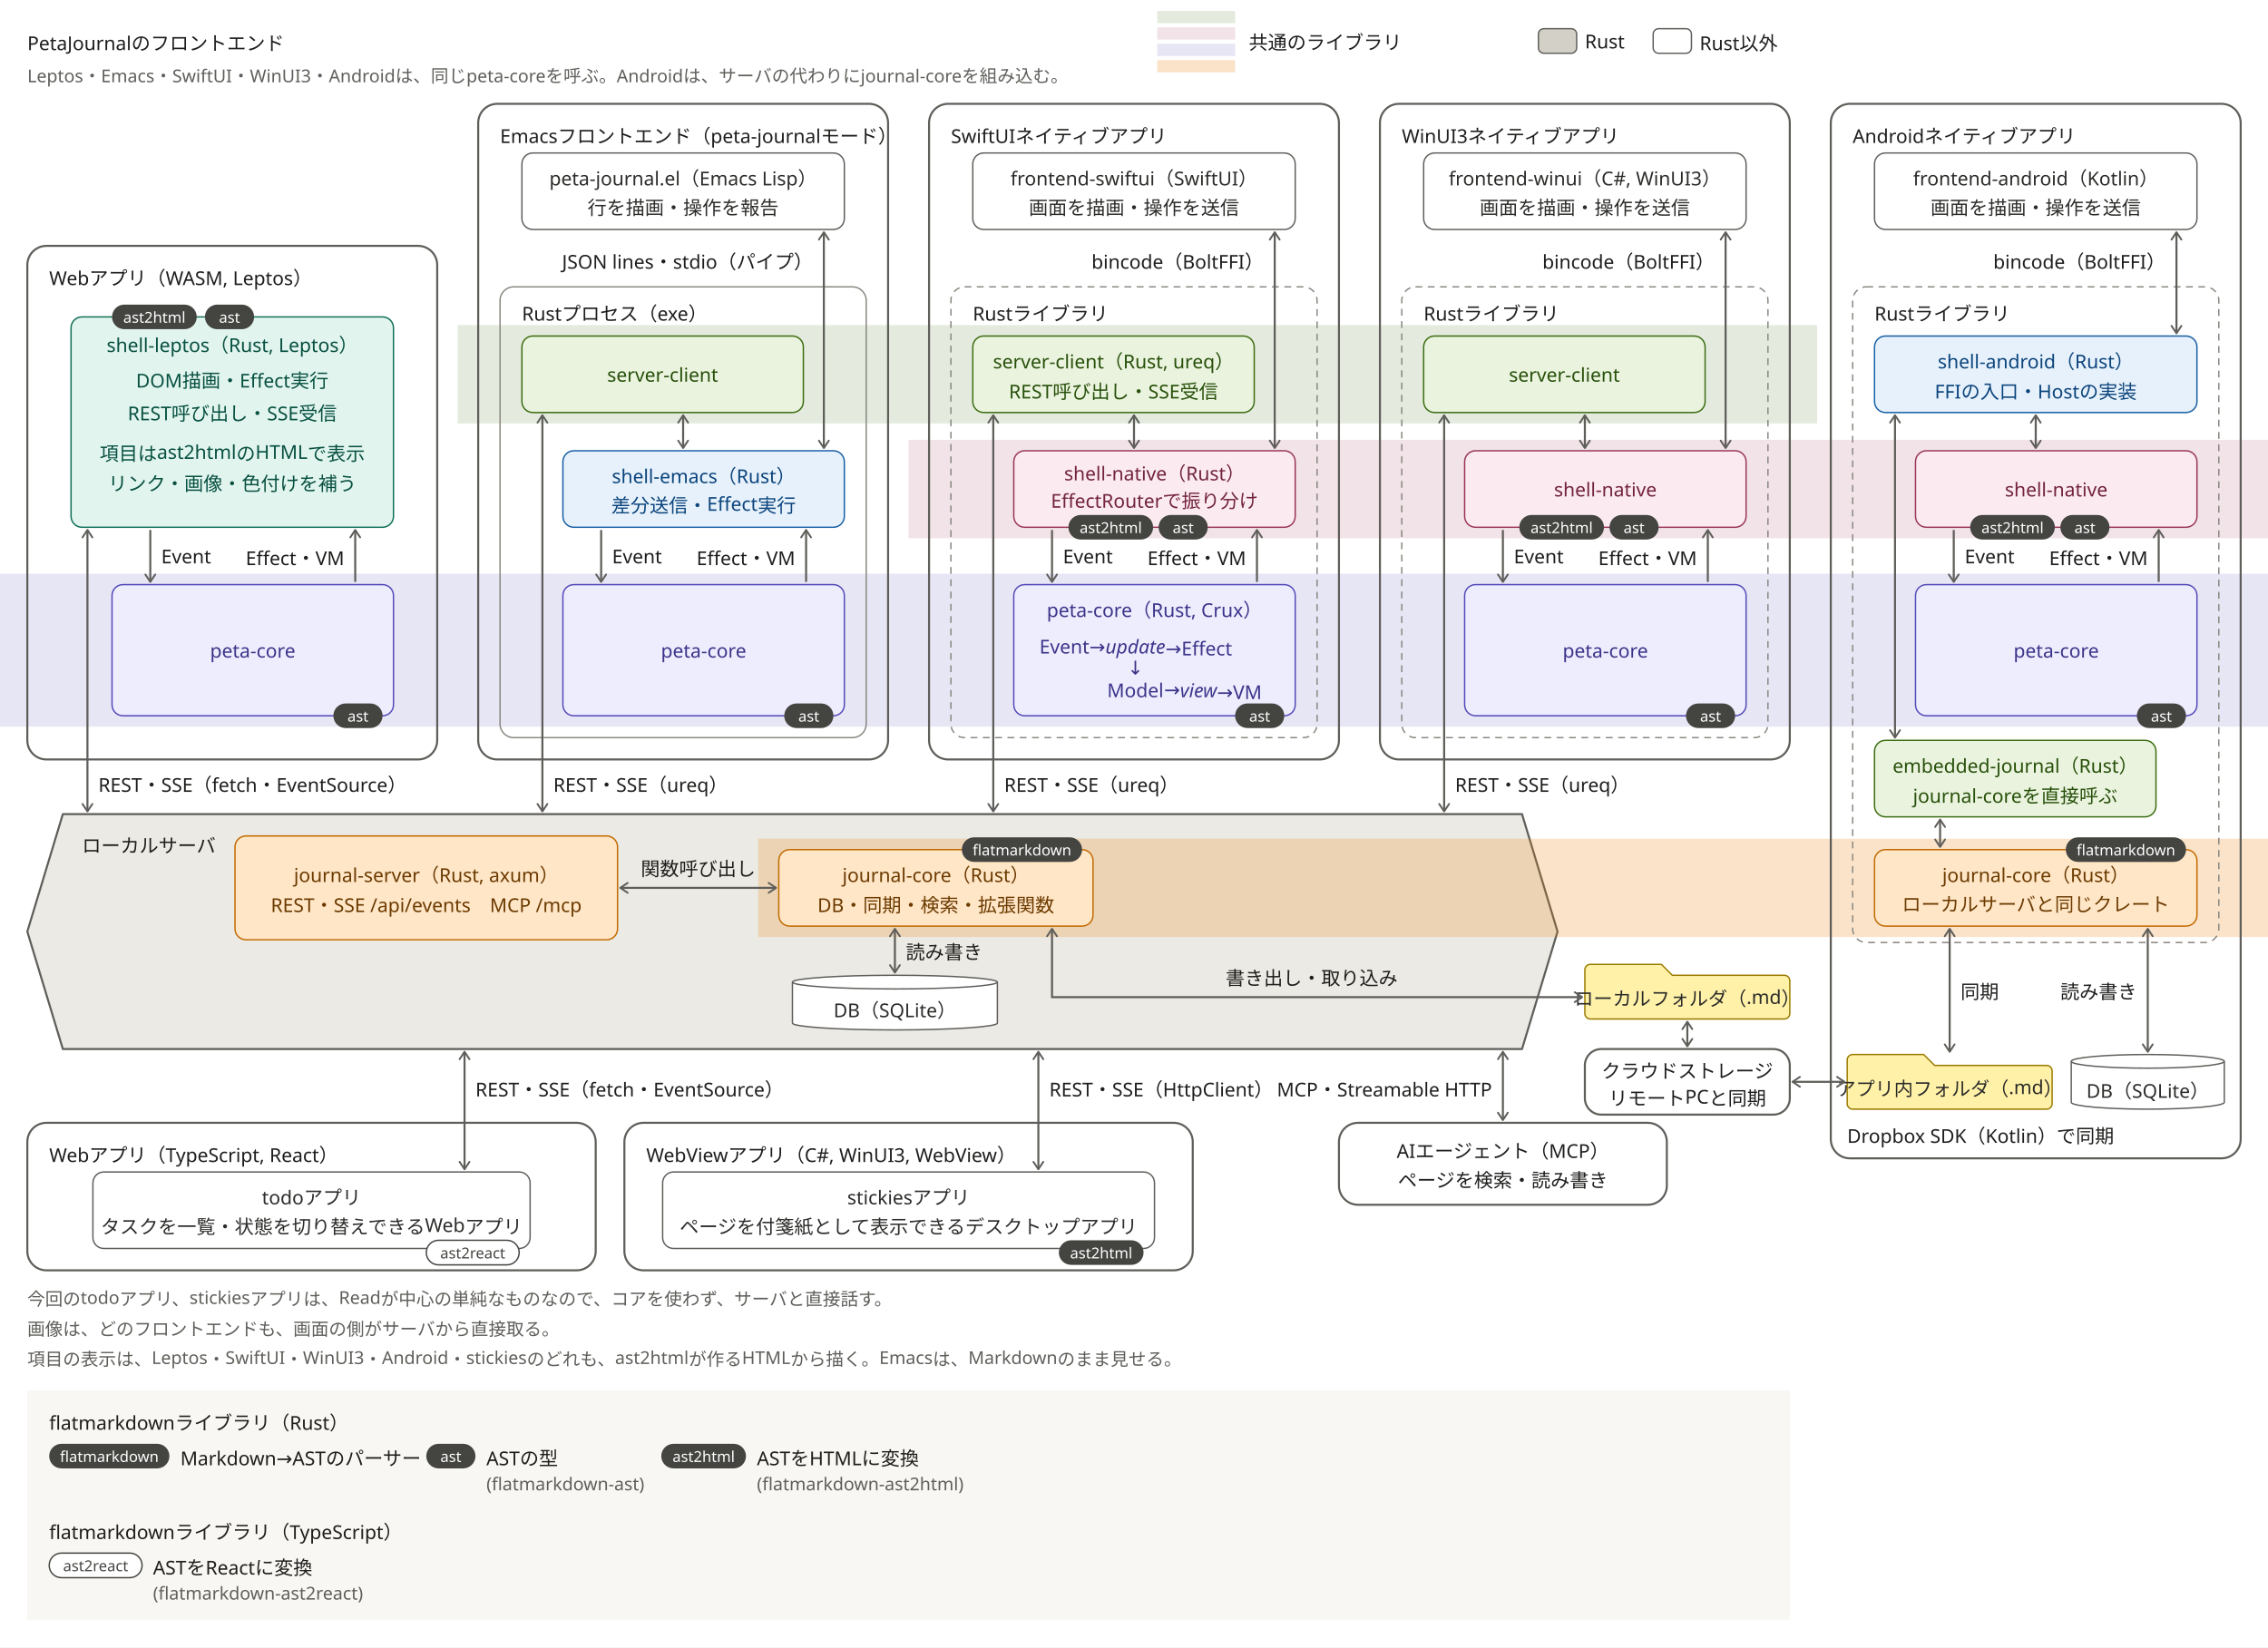
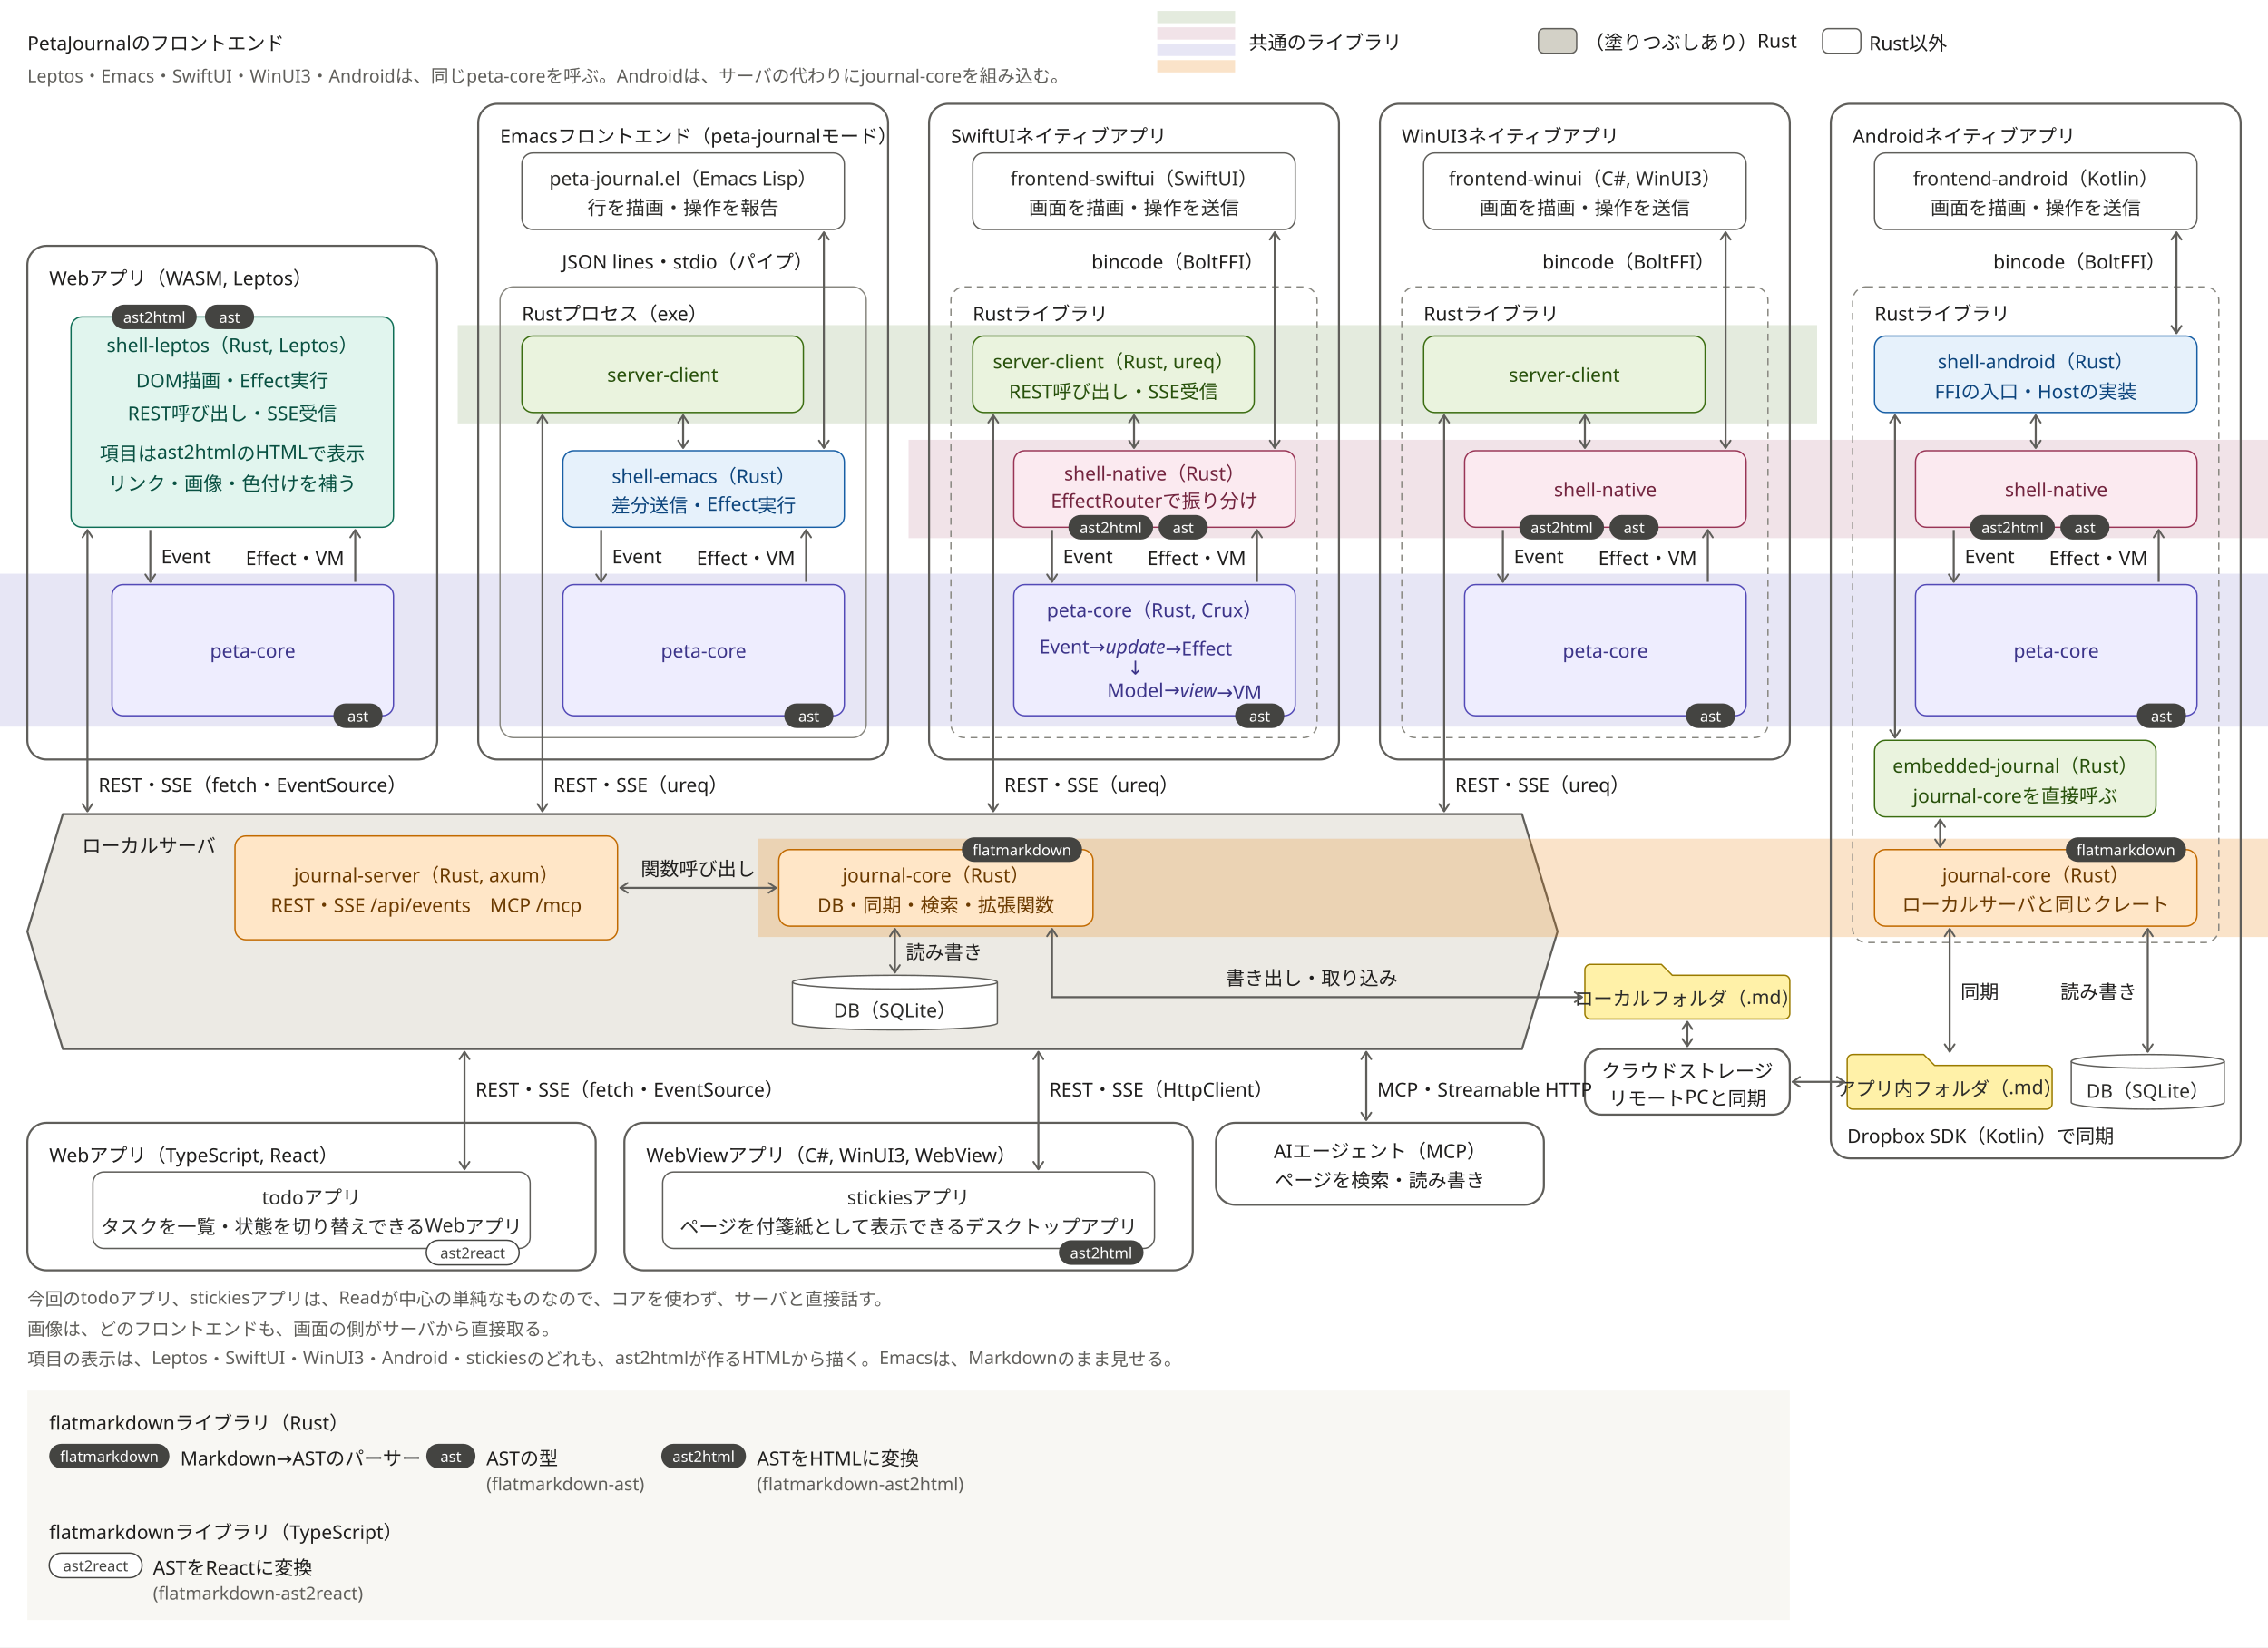
<svg xmlns="http://www.w3.org/2000/svg" width="1660" height="1206" viewBox="0 0 1660 1206" role="img">
  <defs>
    <marker id="arrow" viewBox="0 0 10 10" refX="8" refY="5" markerWidth="6" markerHeight="6" orient="auto-start-reverse">
      <path d="M2 1L8 5L2 9" fill="none" stroke="#5F5E5A" stroke-width="1.5" stroke-linecap="round" stroke-linejoin="round" />
    </marker>
    <style>
text { font-family: "Hiragino Sans", "Yu Gothic UI", "Meiryo", "Noto Sans JP", sans-serif; font-size: 14px; fill: #1F1E1D; }
.th { font-weight: 500; }
.note { font-size: 13px; fill: #5F5E5A; }
.arr { stroke: #5F5E5A; stroke-width: 1.5; fill: none; }
.frame { fill: none; stroke: #5F5E5A; stroke-width: 1.5; }
.inner { fill: none; stroke: #888780; stroke-width: 1; stroke-dasharray: 5 4; }
.teal rect { fill: #E1F5EE; stroke: #0F6E56; stroke-width: 1; }
.teal text { fill: #085041; }
.purple rect { fill: #EEEDFE; stroke: #534AB7; stroke-width: 1; }
.purple text { fill: #3C3489; }
.coral rect { fill: #FFE6C7; stroke: #C26A00; stroke-width: 1; }
.coral text { fill: #6B3A00; }
.gray rect { fill: #F1EFE8; stroke: #5F5E5A; stroke-width: 1; }
.gray text { fill: #2C2C2A; }
.blue rect { fill: #E6F1FB; stroke: #185FA5; stroke-width: 1; }
.blue text { fill: #0C447C; }
.pink rect { fill: #FBEAF0; stroke: #993556; stroke-width: 1; }
.pink text { fill: #72243E; }
.green rect { fill: #EAF3DE; stroke: #3B6D11; stroke-width: 1; }
.green text { fill: #27500A; }
.other rect { fill: #FFFFFF; }
.store path { fill: #FFFFFF; stroke: #5F5E5A; stroke-width: 1; stroke-linejoin: round; }
.store path.folder { fill: #FFF1A8; stroke: #9A7B00; }
.chip rect { fill: #444441; stroke: none; }
.chip text { fill: #FFFFFF; font-size: 11px; font-weight: 500; }
.wip rect { stroke-dasharray: 5 4; }
.badge rect { fill: #FAEEDA; stroke: #BA7517; stroke-width: 1; }
.badge text { fill: #854F0B; font-size: 12px; font-weight: 500; }
</style>
  </defs>
  <rect x="0" y="0" width="1660" height="1206" fill="#FFFFFF" />
  <rect x="0" y="420" width="1660" height="112" fill="#534AB7" fill-opacity="0.14" />
  <rect x="335" y="238" width="995" height="72" fill="#3B6D11" fill-opacity="0.14" />
  <rect x="665" y="322" width="995" height="72" fill="#993556" fill-opacity="0.14" />
  <polygon class="frame" points="20,682 46,596 1114,596 1140,682 1114,768 46,768" stroke-linejoin="round" style="fill:#ECEAE4" />
  <rect x="555" y="614" width="1105" height="72" fill="#E8830C" fill-opacity="0.22" />
  <text class="th" x="20" y="30" dominant-baseline="central">PetaJournalのフロントエンド</text>
  <text class="note" x="20" y="54" dominant-baseline="central">Leptos・Emacs・SwiftUI・WinUI3・Androidは、同じpeta-coreを呼ぶ。Androidは、サーバの代わりにjournal-coreを組み込む。</text>
  <rect x="847" y="8" width="57" height="9" fill="#3B6D11" fill-opacity="0.14" />
  <rect x="847" y="20" width="57" height="9" fill="#993556" fill-opacity="0.14" />
  <rect x="847" y="32" width="57" height="9" fill="#534AB7" fill-opacity="0.14" />
  <rect x="847" y="44" width="57" height="9" fill="#E8830C" fill-opacity="0.22" />
  <text x="914" y="30" dominant-baseline="central">共通のライブラリ</text>
  <g class="gray">
    <rect x="1126" y="21" width="28" height="18" rx="4" style="fill:#D3D1C7" />
-     <text x="1160" y="30" dominant-baseline="central" style="fill:#1F1E1D">Rust</text>
+     <text x="1160" y="30" dominant-baseline="central" style="fill:#1F1E1D">（塗りつぶしあり）Rust</text>
  </g>
  <g class="gray other">
-     <rect x="1210" y="21" width="28" height="18" rx="4" />
-     <text x="1244" y="30" dominant-baseline="central" style="fill:#1F1E1D">Rust以外</text>
+     <rect x="1334" y="21" width="28" height="18" rx="4" />
+     <text x="1368" y="30" dominant-baseline="central" style="fill:#1F1E1D">Rust以外</text>
  </g>
  <g transform="translate(0,56)">
    <rect class="frame" x="20" y="124" width="300" height="376" rx="14" />
    <text class="th" x="36" y="146" dominant-baseline="central">Webアプリ（WASM, Leptos）</text>
    <rect class="frame" x="350" y="20" width="300" height="480" rx="14" />
    <text class="th" x="366" y="42" dominant-baseline="central">Emacsフロントエンド（peta-journalモード）</text>
    <rect class="inner" x="366" y="154" width="268" height="330" rx="10" style="stroke-dasharray:none" />
    <text x="382" y="172" dominant-baseline="central">Rustプロセス（exe）</text>
    <rect class="frame" x="680" y="20" width="300" height="480" rx="14" />
    <text class="th" x="696" y="42" dominant-baseline="central">SwiftUIネイティブアプリ</text>
    <rect class="inner" x="696" y="154" width="268" height="330" rx="10" />
    <text x="712" y="172" dominant-baseline="central">Rustライブラリ</text>
    <g class="teal">
      <rect x="52" y="176" width="236" height="154" rx="8" />
      <text class="th" x="170" y="195" text-anchor="middle" dominant-baseline="central">shell-leptos（Rust, Leptos）</text>
      <text x="170" y="221" text-anchor="middle" dominant-baseline="central">DOM描画・Effect実行</text>
      <text x="170" y="245" text-anchor="middle" dominant-baseline="central">REST呼び出し・SSE受信</text>
      <text x="170" y="275" text-anchor="middle" dominant-baseline="central">項目はast2htmlのHTMLで表示</text>
      <text x="170" y="297" text-anchor="middle" dominant-baseline="central">リンク・画像・色付けを補う</text>
    </g>
    <g class="purple">
      <rect x="82" y="372" width="206" height="96" rx="8" />
      <text class="th" x="185" y="420" text-anchor="middle" dominant-baseline="central">peta-core</text>
    </g>
    <g class="gray other">
      <rect x="382" y="56" width="236" height="56" rx="8" />
      <text class="th" x="500" y="73" text-anchor="middle" dominant-baseline="central">peta-journal.el（Emacs Lisp）</text>
      <text x="500" y="95" text-anchor="middle" dominant-baseline="central">行を描画・操作を報告</text>
    </g>
    <g class="green">
      <rect x="382" y="190" width="206" height="56" rx="8" />
      <text class="th" x="485" y="218" text-anchor="middle" dominant-baseline="central">server-client</text>
    </g>
    <g class="blue">
      <rect x="412" y="274" width="206" height="56" rx="8" />
      <text class="th" x="515" y="291" text-anchor="middle" dominant-baseline="central">shell-emacs（Rust）</text>
      <text x="515" y="313" text-anchor="middle" dominant-baseline="central">差分送信・Effect実行</text>
    </g>
    <g class="purple">
      <rect x="412" y="372" width="206" height="96" rx="8" />
      <text class="th" x="515" y="420" text-anchor="middle" dominant-baseline="central">peta-core</text>
    </g>
    <g class="gray other">
      <rect x="712" y="56" width="236" height="56" rx="8" />
      <text class="th" x="830" y="73" text-anchor="middle" dominant-baseline="central">frontend-swiftui（SwiftUI）</text>
      <text x="830" y="95" text-anchor="middle" dominant-baseline="central">画面を描画・操作を送信</text>
    </g>
    <g class="green">
      <rect x="712" y="190" width="206" height="56" rx="8" />
      <text class="th" x="815" y="207" text-anchor="middle" dominant-baseline="central">server-client（Rust, ureq）</text>
      <text x="815" y="229" text-anchor="middle" dominant-baseline="central">REST呼び出し・SSE受信</text>
    </g>
    <g class="pink">
      <rect x="742" y="274" width="206" height="56" rx="8" />
      <text class="th" x="845" y="289" text-anchor="middle" dominant-baseline="central">shell-native（Rust）</text>
      <text x="845" y="309" text-anchor="middle" dominant-baseline="central">EffectRouterで振り分け</text>
    </g>
    <g class="purple">
      <rect x="742" y="372" width="206" height="96" rx="8" />
      <text class="th" x="845" y="389" text-anchor="middle" dominant-baseline="central">peta-core（Rust, Crux）</text>
      <text x="809" y="417" text-anchor="end" dominant-baseline="central">Event→</text>
      <text x="831" y="417" text-anchor="middle" dominant-baseline="central" font-style="italic">update</text>
      <text x="853" y="417" dominant-baseline="central">→Effect</text>
      <text x="831" y="433" text-anchor="middle" dominant-baseline="central">↓</text>
      <text x="831" y="449" text-anchor="middle" dominant-baseline="central">Model</text>
      <text x="852" y="449" dominant-baseline="central">→<tspan font-style="italic">view</tspan>→VM</text>
    </g>
    <line class="arr" x1="110" y1="332" x2="110" y2="370" marker-end="url(#arrow)" />
    <text x="118" y="351" dominant-baseline="central">Event</text>
    <line class="arr" x1="260" y1="370" x2="260" y2="332" marker-end="url(#arrow)" />
    <text x="252" y="351" text-anchor="end" dominant-baseline="central">Effect・VM</text>
    <line class="arr" x1="500" y1="248" x2="500" y2="272" marker-start="url(#arrow)" marker-end="url(#arrow)" />
    <line class="arr" x1="440" y1="332" x2="440" y2="370" marker-end="url(#arrow)" />
    <text x="448" y="351" dominant-baseline="central">Event</text>
    <line class="arr" x1="590" y1="370" x2="590" y2="332" marker-end="url(#arrow)" />
    <text x="582" y="351" text-anchor="end" dominant-baseline="central">Effect・VM</text>
    <line class="arr" x1="830" y1="248" x2="830" y2="272" marker-start="url(#arrow)" marker-end="url(#arrow)" />
    <line class="arr" x1="770" y1="332" x2="770" y2="370" marker-end="url(#arrow)" />
    <text x="778" y="351" dominant-baseline="central">Event</text>
    <line class="arr" x1="920" y1="370" x2="920" y2="332" marker-end="url(#arrow)" />
    <text x="912" y="351" text-anchor="end" dominant-baseline="central">Effect・VM</text>
    <line class="arr" x1="603" y1="114" x2="603" y2="272" marker-start="url(#arrow)" marker-end="url(#arrow)" />
    <text x="595" y="134" text-anchor="end" dominant-baseline="central">JSON lines・stdio（パイプ）</text>
    <line class="arr" x1="933" y1="114" x2="933" y2="272" marker-start="url(#arrow)" marker-end="url(#arrow)" />
    <text x="925" y="134" text-anchor="end" dominant-baseline="central">bincode（BoltFFI）</text>
    <line class="arr" x1="64" y1="332" x2="64" y2="538" marker-start="url(#arrow)" marker-end="url(#arrow)" />
    <text x="72" y="517" dominant-baseline="central">REST・SSE（fetch・EventSource）</text>
    <line class="arr" x1="397" y1="248" x2="397" y2="538" marker-start="url(#arrow)" marker-end="url(#arrow)" />
    <text x="405" y="517" dominant-baseline="central">REST・SSE（ureq）</text>
    <line class="arr" x1="727" y1="248" x2="727" y2="538" marker-start="url(#arrow)" marker-end="url(#arrow)" />
    <text x="735" y="517" dominant-baseline="central">REST・SSE（ureq）</text>
    <rect class="frame" x="1010" y="20" width="300" height="480" rx="14" />
    <text class="th" x="1026" y="42" dominant-baseline="central">WinUI3ネイティブアプリ</text>
    <rect class="inner" x="1026" y="154" width="268" height="330" rx="10" />
    <text x="1042" y="172" dominant-baseline="central">Rustライブラリ</text>
    <g class="gray other">
      <rect x="1042" y="56" width="236" height="56" rx="8" />
      <text class="th" x="1160" y="73" text-anchor="middle" dominant-baseline="central">frontend-winui（C#, WinUI3）</text>
      <text x="1160" y="95" text-anchor="middle" dominant-baseline="central">画面を描画・操作を送信</text>
    </g>
    <g class="green">
      <rect x="1042" y="190" width="206" height="56" rx="8" />
      <text class="th" x="1145" y="218" text-anchor="middle" dominant-baseline="central">server-client</text>
    </g>
    <g class="pink">
      <rect x="1072" y="274" width="206" height="56" rx="8" />
      <text class="th" x="1175" y="302" text-anchor="middle" dominant-baseline="central">shell-native</text>
    </g>
    <g class="purple">
      <rect x="1072" y="372" width="206" height="96" rx="8" />
      <text class="th" x="1175" y="420" text-anchor="middle" dominant-baseline="central">peta-core</text>
    </g>
    <line class="arr" x1="1160" y1="248" x2="1160" y2="272" marker-start="url(#arrow)" marker-end="url(#arrow)" />
    <line class="arr" x1="1100" y1="332" x2="1100" y2="370" marker-end="url(#arrow)" />
    <text x="1108" y="351" dominant-baseline="central">Event</text>
    <line class="arr" x1="1250" y1="370" x2="1250" y2="332" marker-end="url(#arrow)" />
    <text x="1242" y="351" text-anchor="end" dominant-baseline="central">Effect・VM</text>
    <line class="arr" x1="1263" y1="114" x2="1263" y2="272" marker-start="url(#arrow)" marker-end="url(#arrow)" />
    <text x="1255" y="134" text-anchor="end" dominant-baseline="central">bincode（BoltFFI）</text>
    <line class="arr" x1="1057" y1="248" x2="1057" y2="538" marker-start="url(#arrow)" marker-end="url(#arrow)" />
    <text x="1065" y="517" dominant-baseline="central">REST・SSE（ureq）</text>
    <g class="chip">
      <rect x="1234" y="459" width="36" height="18" rx="9" />
      <text x="1252" y="468" text-anchor="middle" dominant-baseline="central">ast</text>
      <rect x="1112" y="321" width="62" height="18" rx="9" />
      <text x="1143" y="330" text-anchor="middle" dominant-baseline="central">ast2html</text>
      <rect x="1178" y="321" width="36" height="18" rx="9" />
      <text x="1196" y="330" text-anchor="middle" dominant-baseline="central">ast</text>
    </g>
    <rect class="frame" x="1340" y="20" width="300" height="772" rx="14" />
    <text class="th" x="1356" y="42" dominant-baseline="central">Androidネイティブアプリ</text>
    <rect class="inner" x="1356" y="154" width="268" height="480" rx="10" />
    <text x="1372" y="172" dominant-baseline="central">Rustライブラリ</text>
    <g class="gray other">
      <rect x="1372" y="56" width="236" height="56" rx="8" />
      <text class="th" x="1490" y="73" text-anchor="middle" dominant-baseline="central">frontend-android（Kotlin）</text>
      <text x="1490" y="95" text-anchor="middle" dominant-baseline="central">画面を描画・操作を送信</text>
    </g>
    <g class="green">
      <rect x="1372" y="486" width="206" height="56" rx="8" />
      <text class="th" x="1475" y="503" text-anchor="middle" dominant-baseline="central">embedded-journal（Rust）</text>
      <text x="1475" y="525" text-anchor="middle" dominant-baseline="central">journal-coreを直接呼ぶ</text>
    </g>
    <g class="blue">
      <rect x="1372" y="190" width="236" height="56" rx="8" />
      <text class="th" x="1490" y="207" text-anchor="middle" dominant-baseline="central">shell-android（Rust）</text>
      <text x="1490" y="229" text-anchor="middle" dominant-baseline="central">FFIの入口・Hostの実装</text>
    </g>
    <g class="pink">
      <rect x="1402" y="274" width="206" height="56" rx="8" />
      <text class="th" x="1505" y="302" text-anchor="middle" dominant-baseline="central">shell-native</text>
    </g>
    <g class="purple">
      <rect x="1402" y="372" width="206" height="96" rx="8" />
      <text class="th" x="1505" y="420" text-anchor="middle" dominant-baseline="central">peta-core</text>
    </g>
    <line class="arr" x1="1490" y1="248" x2="1490" y2="272" marker-start="url(#arrow)" marker-end="url(#arrow)" />
    <g class="coral">
      <rect x="1372" y="566" width="236" height="56" rx="8" />
      <text class="th" x="1490" y="583" text-anchor="middle" dominant-baseline="central">journal-core（Rust）</text>
      <text x="1490" y="605" text-anchor="middle" dominant-baseline="central">ローカルサーバと同じクレート</text>
    </g>
    <line class="arr" x1="1387" y1="248" x2="1387" y2="484" marker-start="url(#arrow)" marker-end="url(#arrow)" />
    <line class="arr" x1="1430" y1="332" x2="1430" y2="370" marker-end="url(#arrow)" />
    <text x="1438" y="351" dominant-baseline="central">Event</text>
    <line class="arr" x1="1580" y1="370" x2="1580" y2="332" marker-end="url(#arrow)" />
    <text x="1572" y="351" text-anchor="end" dominant-baseline="central">Effect・VM</text>
    <line class="arr" x1="1593" y1="114" x2="1593" y2="188" marker-start="url(#arrow)" marker-end="url(#arrow)" />
    <text x="1585" y="134" text-anchor="end" dominant-baseline="central">bincode（BoltFFI）</text>
    <line class="arr" x1="1420" y1="544" x2="1420" y2="564" marker-start="url(#arrow)" marker-end="url(#arrow)" />
    <g class="gray store">
      <path class="folder" d="M1356 716H1408L1416 724H1498a4 4 0 0 1 4 4V752a4 4 0 0 1 -4 4H1356a4 4 0 0 1 -4 -4V720a4 4 0 0 1 4 -4Z" />
      <text class="th" x="1427" y="740" text-anchor="middle" dominant-baseline="central">アプリ内フォルダ（.md）</text>
      <path d="M1516 721a56 5 0 0 1 112 0V751a56 5 0 0 1 -112 0Z" />
      <path d="M1516 721a56 5 0 0 0 112 0" style="fill:none" />
      <text class="th" x="1572" y="741" text-anchor="middle" dominant-baseline="central">DB（SQLite）</text>
    </g>
    <line class="arr" x1="1427" y1="624" x2="1427" y2="714" marker-start="url(#arrow)" marker-end="url(#arrow)" />
    <text x="1435" y="669" dominant-baseline="central">同期</text>
    <line class="arr" x1="1572" y1="624" x2="1572" y2="714" marker-start="url(#arrow)" marker-end="url(#arrow)" />
    <text x="1564" y="669" text-anchor="end" dominant-baseline="central">読み書き</text>
    <line class="arr" x1="1312" y1="736" x2="1350" y2="736" marker-start="url(#arrow)" marker-end="url(#arrow)" />
    <text x="1352" y="774" dominant-baseline="central">Dropbox SDK（Kotlin）で同期</text>
    <g class="chip">
      <rect x="1564" y="459" width="36" height="18" rx="9" />
      <text x="1582" y="468" text-anchor="middle" dominant-baseline="central">ast</text>
      <rect x="1442" y="321" width="62" height="18" rx="9" />
      <text x="1473" y="330" text-anchor="middle" dominant-baseline="central">ast2html</text>
      <rect x="1508" y="321" width="36" height="18" rx="9" />
      <text x="1526" y="330" text-anchor="middle" dominant-baseline="central">ast</text>
      <rect x="1512" y="557" width="88" height="18" rx="9" />
      <text x="1556" y="566" text-anchor="middle" dominant-baseline="central">flatmarkdown</text>
    </g>
    <text class="th" x="60" y="562" dominant-baseline="central">ローカルサーバ</text>
    <g class="coral">
      <rect x="172" y="556" width="280" height="76" rx="8" />
      <text class="th" x="312" y="583" text-anchor="middle" dominant-baseline="central">journal-server（Rust, axum）</text>
      <text x="312" y="605" text-anchor="middle" dominant-baseline="central">REST・SSE /api/events　MCP /mcp</text>
      <rect x="570" y="566" width="230" height="56" rx="8" />
      <text class="th" x="685" y="583" text-anchor="middle" dominant-baseline="central">journal-core（Rust）</text>
      <text x="685" y="605" text-anchor="middle" dominant-baseline="central">DB・同期・検索・拡張関数</text>
    </g>
    <line class="arr" x1="454" y1="594" x2="568" y2="594" marker-start="url(#arrow)" marker-end="url(#arrow)" />
    <text x="511" y="579" text-anchor="middle" dominant-baseline="central">関数呼び出し</text>
    <g class="gray store">
      <path class="folder" d="M1164 650H1216L1224 658H1306a4 4 0 0 1 4 4V686a4 4 0 0 1 -4 4H1164a4 4 0 0 1 -4 -4V654a4 4 0 0 1 4 -4Z" />
      <text class="th" x="1235" y="674" text-anchor="middle" dominant-baseline="central">ローカルフォルダ（.md）</text>
      <path d="M580 663a75 5 0 0 1 150 0V693a75 5 0 0 1 -150 0Z" />
      <path d="M580 663a75 5 0 0 0 150 0" style="fill:none" />
      <text class="th" x="655" y="682" text-anchor="middle" dominant-baseline="central">DB（SQLite）</text>
    </g>
    <path class="arr" d="M770 624V674H1158" marker-start="url(#arrow)" marker-end="url(#arrow)" />
    <text x="960" y="659" text-anchor="middle" dominant-baseline="central">書き出し・取り込み</text>
    <line class="arr" x1="655" y1="624" x2="655" y2="656" marker-start="url(#arrow)" marker-end="url(#arrow)" />
    <text x="663" y="640" dominant-baseline="central">読み書き</text>
    <rect class="frame" x="1160" y="712" width="150" height="48" rx="12" />
    <text class="th" x="1235" y="727" text-anchor="middle" dominant-baseline="central">クラウドストレージ</text>
    <text x="1235" y="747" text-anchor="middle" dominant-baseline="central">リモートPCと同期</text>
    <line class="arr" x1="1235" y1="692" x2="1235" y2="710" marker-start="url(#arrow)" marker-end="url(#arrow)" />
    <g class="chip">
      <rect x="82" y="167" width="62" height="18" rx="9" />
      <text x="113" y="176" text-anchor="middle" dominant-baseline="central">ast2html</text>
      <rect x="150" y="167" width="36" height="18" rx="9" />
      <text x="168" y="176" text-anchor="middle" dominant-baseline="central">ast</text>
      <rect x="244" y="459" width="36" height="18" rx="9" />
      <text x="262" y="468" text-anchor="middle" dominant-baseline="central">ast</text>
      <rect x="904" y="459" width="36" height="18" rx="9" />
      <text x="922" y="468" text-anchor="middle" dominant-baseline="central">ast</text>
      <rect x="782" y="321" width="62" height="18" rx="9" />
      <text x="813" y="330" text-anchor="middle" dominant-baseline="central">ast2html</text>
      <rect x="848" y="321" width="36" height="18" rx="9" />
      <text x="866" y="330" text-anchor="middle" dominant-baseline="central">ast</text>
      <rect x="574" y="459" width="36" height="18" rx="9" />
      <text x="592" y="468" text-anchor="middle" dominant-baseline="central">ast</text>
      <rect x="704" y="557" width="88" height="18" rx="9" />
      <text x="748" y="566" text-anchor="middle" dominant-baseline="central">flatmarkdown</text>
    </g>
    <g transform="translate(0,76)">
      <rect class="frame" x="20" y="690" width="416" height="108" rx="14" />
      <text class="th" x="36" y="712" dominant-baseline="central">Webアプリ（TypeScript, React）</text>
      <g class="gray other">
        <rect x="68" y="726" width="320" height="56" rx="8" />
        <text class="th" x="228" y="743" text-anchor="middle" dominant-baseline="central">todoアプリ</text>
        <text x="228" y="765" text-anchor="middle" dominant-baseline="central">タスクを一覧・状態を切り替えできるWebアプリ</text>
      </g>
      <line class="arr" x1="340" y1="638" x2="340" y2="724" marker-start="url(#arrow)" marker-end="url(#arrow)" />
      <text x="348" y="664" dominant-baseline="central">REST・SSE（fetch・EventSource）</text>
      <rect class="frame" x="457" y="690" width="416" height="108" rx="14" />
      <text class="th" x="473" y="712" dominant-baseline="central">WebViewアプリ（C#, WinUI3, WebView）</text>
      <g class="gray other">
        <rect x="485" y="726" width="360" height="56" rx="8" />
        <text class="th" x="665" y="743" text-anchor="middle" dominant-baseline="central">stickiesアプリ</text>
        <text x="665" y="765" text-anchor="middle" dominant-baseline="central">ページを付箋紙として表示できるデスクトップアプリ</text>
      </g>
      <line class="arr" x1="760" y1="638" x2="760" y2="724" marker-start="url(#arrow)" marker-end="url(#arrow)" />
      <text x="768" y="664" dominant-baseline="central">REST・SSE（HttpClient）</text>
-       <rect class="frame" x="980" y="690" width="240" height="60" rx="14" />
-       <text class="th" x="1100" y="709" text-anchor="middle" dominant-baseline="central">AIエージェント（MCP）</text>
-       <text x="1100" y="731" text-anchor="middle" dominant-baseline="central">ページを検索・読み書き</text>
-       <line class="arr" x1="1100" y1="638" x2="1100" y2="688" marker-start="url(#arrow)" marker-end="url(#arrow)" />
-       <text x="1092" y="664" text-anchor="end" dominant-baseline="central">MCP・Streamable HTTP</text>
+       <rect class="frame" x="890" y="690" width="240" height="60" rx="14" />
+       <text class="th" x="1010" y="709" text-anchor="middle" dominant-baseline="central">AIエージェント（MCP）</text>
+       <text x="1010" y="731" text-anchor="middle" dominant-baseline="central">ページを検索・読み書き</text>
+       <line class="arr" x1="1000" y1="638" x2="1000" y2="688" marker-start="url(#arrow)" marker-end="url(#arrow)" />
+       <text x="1008" y="664" dominant-baseline="central">MCP・Streamable HTTP</text>
      <g class="chip">
        <rect x="312" y="776" width="68" height="18" rx="9" style="fill:#FFFFFF;stroke:#444441;stroke-width:1" />
        <text x="346" y="785" text-anchor="middle" dominant-baseline="central" style="fill:#444441">ast2react</text>
        <rect x="775" y="776" width="62" height="18" rx="9" />
        <text x="806" y="785" text-anchor="middle" dominant-baseline="central">ast2html</text>
      </g>
      <text class="note" x="20" y="818" dominant-baseline="central">今回のtodoアプリ、stickiesアプリは、Readが中心の単純なものなので、コアを使わず、サーバと直接話す。</text>
      <text class="note" x="20" y="840" dominant-baseline="central">画像は、どのフロントエンドも、画面の側がサーバから直接取る。</text>
      <text class="note" x="20" y="862" dominant-baseline="central">項目の表示は、Leptos・SwiftUI・WinUI3・Android・stickiesのどれも、ast2htmlが作るHTMLから描く。Emacsは、Markdownのまま見せる。</text>
      <g transform="translate(0,266)">
        <rect x="20" y="620" width="1290" height="168" fill="#F8F7F3" />
        <text class="th" x="36" y="642" dominant-baseline="central">flatmarkdownライブラリ（Rust）</text>
        <g class="chip">
          <rect x="36" y="659" width="88" height="18" rx="9" />
          <text x="80" y="668" text-anchor="middle" dominant-baseline="central">flatmarkdown</text>
          <rect x="312" y="659" width="36" height="18" rx="9" />
          <text x="330" y="668" text-anchor="middle" dominant-baseline="central">ast</text>
          <rect x="484" y="659" width="62" height="18" rx="9" />
          <text x="515" y="668" text-anchor="middle" dominant-baseline="central">ast2html</text>
        </g>
        <text x="132" y="668" dominant-baseline="central">Markdown→ASTのパーサー</text>
        <text x="356" y="668" dominant-baseline="central">ASTの型</text>
        <text class="note" x="356" y="688" dominant-baseline="central">(flatmarkdown-ast)</text>
        <text x="554" y="668" dominant-baseline="central">ASTをHTMLに変換</text>
        <text class="note" x="554" y="688" dominant-baseline="central">(flatmarkdown-ast2html)</text>
        <g class="chip">
          <rect x="36" y="739" width="68" height="18" rx="9" style="fill:#FFFFFF;stroke:#444441;stroke-width:1" />
          <text x="70" y="748" text-anchor="middle" dominant-baseline="central" style="fill:#444441">ast2react</text>
        </g>
        <text class="th" x="36" y="722" dominant-baseline="central">flatmarkdownライブラリ（TypeScript）</text>
        <text x="112" y="748" dominant-baseline="central">ASTをReactに変換</text>
        <text class="note" x="112" y="768" dominant-baseline="central">(flatmarkdown-ast2react)</text>
      </g>
    </g>
  </g>
</svg>
